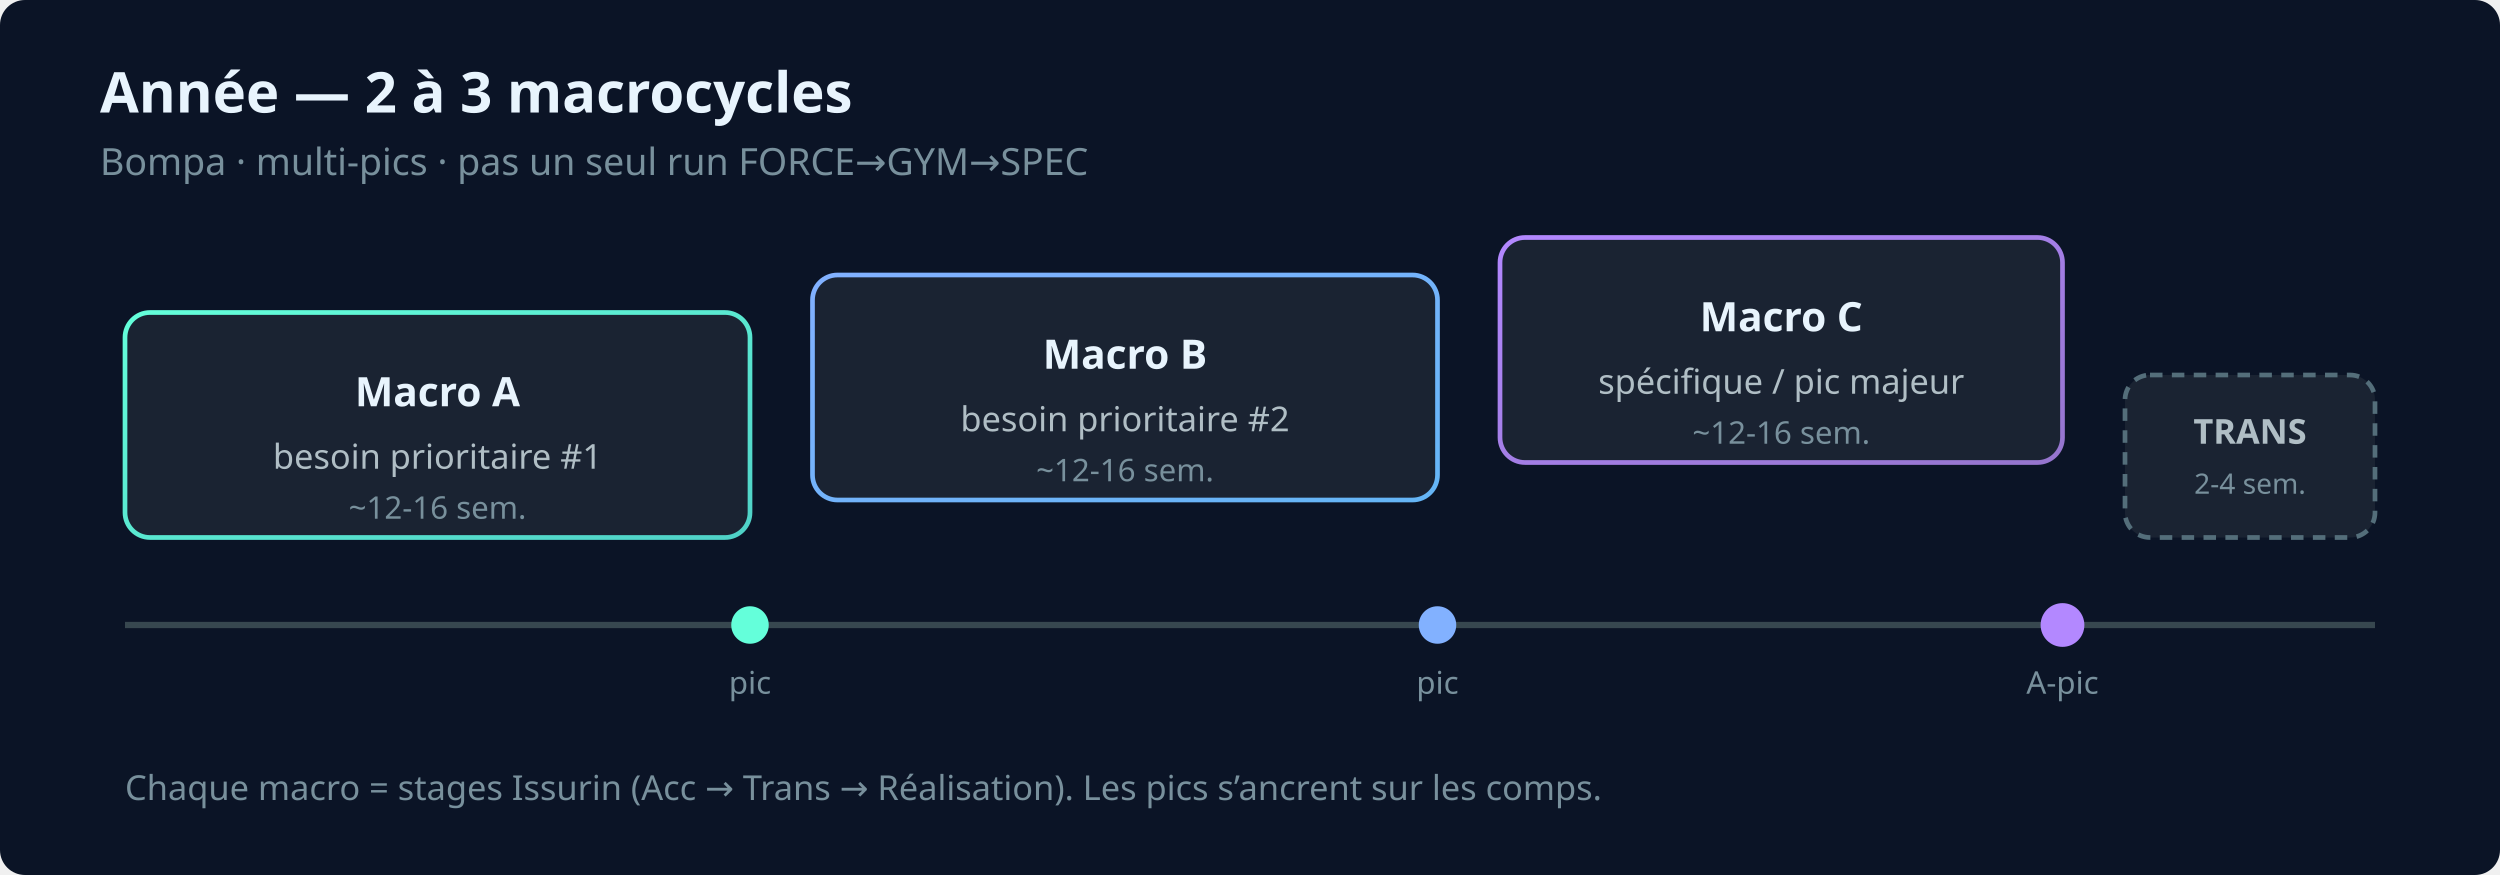
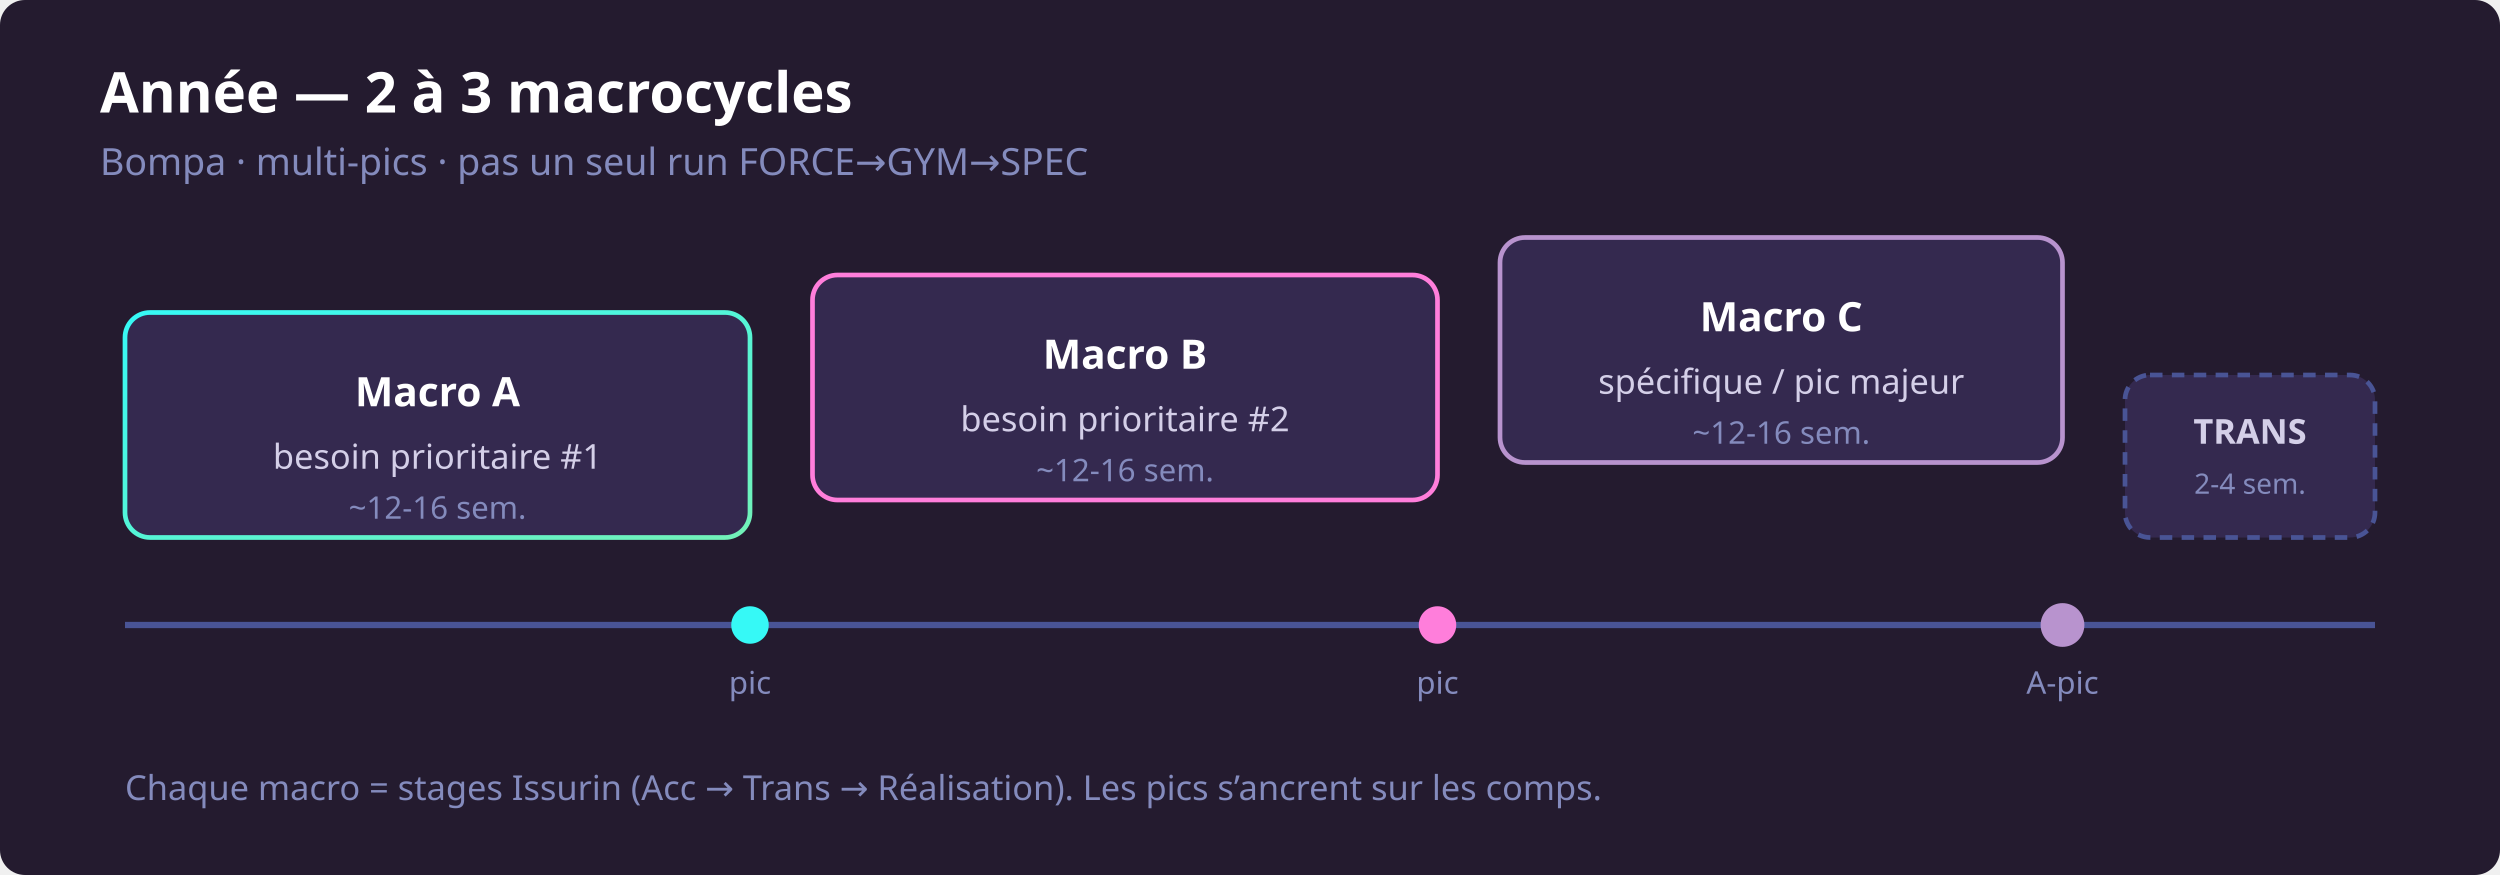
<svg xmlns="http://www.w3.org/2000/svg" viewBox="0 0 800 280" role="img" aria-label="Année multi-pics — Bompa">
  <defs>
    <linearGradient id="g-green" x1="0" y1="0" x2="1" y2="1">
-       <stop offset="0%" stop-color="#64ffda" />
-       <stop offset="100%" stop-color="#4fd1c7" />
+       <stop offset="0%" stop-color="#36f9f6" />
+       <stop offset="100%" stop-color="#72f1b8" />
    </linearGradient>
    <linearGradient id="g-blue" x1="0" y1="0" x2="1" y2="1">
-       <stop offset="0%" stop-color="#82b1ff" />
-       <stop offset="100%" stop-color="#64b5f6" />
+       <stop offset="0%" stop-color="#ff7edb" />
+       <stop offset="100%" stop-color="#ff7edb" />
    </linearGradient>
    <linearGradient id="g-purple" x1="0" y1="0" x2="1" y2="1">
-       <stop offset="0%" stop-color="#b388ff" />
-       <stop offset="100%" stop-color="#9575cd" />
+       <stop offset="0%" stop-color="#b893ce" />
+       <stop offset="100%" stop-color="#b893ce" />
    </linearGradient>
    <style>
-       .t { font-family: Syne, 'DM Sans', system-ui, sans-serif; fill: #e8f4fd; }
-       .m { font-family: 'DM Sans', system-ui, sans-serif; fill: #78909c; }
-       .l { font-family: 'DM Sans', system-ui, sans-serif; fill: #b0bec5; }
+       .t { font-family: 'Space Grotesk', system-ui, sans-serif; fill: #ffffff; }
+       .m { font-family: 'Space Grotesk', system-ui, sans-serif; fill: #848bbd; }
+       .l { font-family: 'Space Grotesk', system-ui, sans-serif; fill: #d4cfe8; }
    </style>
  </defs>
-   <rect width="800" height="280" rx="8" fill="#0b1426" />
+   <rect width="800" height="280" rx="8" fill="#241b2f" />
  <text class="t" x="32" y="36" font-size="18" font-weight="700">Année — 2 à 3 macrocycles</text>
  <text class="m" x="32" y="56" font-size="12">Bompa · multi-pics · pas un seul run FORCE→GYM→SPEC</text>
-   <line x1="40" y1="200" x2="760" y2="200" stroke="#37474f" stroke-width="2" />
-   <rect x="40" y="100" width="200" height="72" rx="8" fill="#1a2332" stroke="url(#g-green)" stroke-width="1.5" />
+   <line x1="40" y1="200" x2="760" y2="200" stroke="#495495" stroke-width="2" />
+   <rect x="40" y="100" width="200" height="72" rx="8" fill="#34294f" stroke="url(#g-green)" stroke-width="1.5" />
  <text class="t" x="140" y="130" font-size="13" font-weight="700" text-anchor="middle">Macro A</text>
  <text class="l" x="140" y="150" font-size="11" text-anchor="middle">besoin prioritaire #1</text>
  <text class="m" x="140" y="166" font-size="10" text-anchor="middle">~12-16 sem.</text>
-   <circle cx="240" cy="200" r="6" fill="#64ffda" />
+   <circle cx="240" cy="200" r="6" fill="#36f9f6" />
  <text class="m" x="240" y="222" font-size="10" text-anchor="middle">pic</text>
-   <rect x="260" y="88" width="200" height="72" rx="8" fill="#1a2332" stroke="url(#g-blue)" stroke-width="1.5" />
+   <rect x="260" y="88" width="200" height="72" rx="8" fill="#34294f" stroke="url(#g-blue)" stroke-width="1.5" />
  <text class="t" x="360" y="118" font-size="13" font-weight="700" text-anchor="middle">Macro B</text>
  <text class="l" x="360" y="138" font-size="11" text-anchor="middle">besoin prioritaire #2</text>
  <text class="m" x="360" y="154" font-size="10" text-anchor="middle">~12-16 sem.</text>
-   <circle cx="460" cy="200" r="6" fill="#82b1ff" />
+   <circle cx="460" cy="200" r="6" fill="#ff7edb" />
  <text class="m" x="460" y="222" font-size="10" text-anchor="middle">pic</text>
-   <rect x="480" y="76" width="180" height="72" rx="8" fill="#1a2332" stroke="url(#g-purple)" stroke-width="1.5" />
+   <rect x="480" y="76" width="180" height="72" rx="8" fill="#34294f" stroke="url(#g-purple)" stroke-width="1.5" />
  <text class="t" x="570" y="106" font-size="13" font-weight="700" text-anchor="middle">Macro C</text>
  <text class="l" x="570" y="126" font-size="11" text-anchor="middle">spécifique / pic majeur</text>
  <text class="m" x="570" y="142" font-size="10" text-anchor="middle">~12-16 sem.</text>
-   <circle cx="660" cy="200" r="7" fill="#b388ff" />
+   <circle cx="660" cy="200" r="7" fill="#b893ce" />
  <text class="m" x="660" y="222" font-size="10" text-anchor="middle">A-pic</text>
-   <rect x="680" y="120" width="80" height="52" rx="8" fill="#1a2332" stroke="#546e7a" stroke-width="1.5" stroke-dasharray="4 3" />
+   <rect x="680" y="120" width="80" height="52" rx="8" fill="#34294f" stroke="#495495" stroke-width="1.5" stroke-dasharray="4 3" />
  <text class="l" x="720" y="142" font-size="11" font-weight="600" text-anchor="middle">TRANS</text>
  <text class="m" x="720" y="158" font-size="9" text-anchor="middle">2-4 sem.</text>
  <text class="m" x="40" y="256" font-size="11">Chaque macro = stages Issurin (Acc → Trans → Réalisation). Les pics s’ancrent sur les comps.</text>
</svg>
